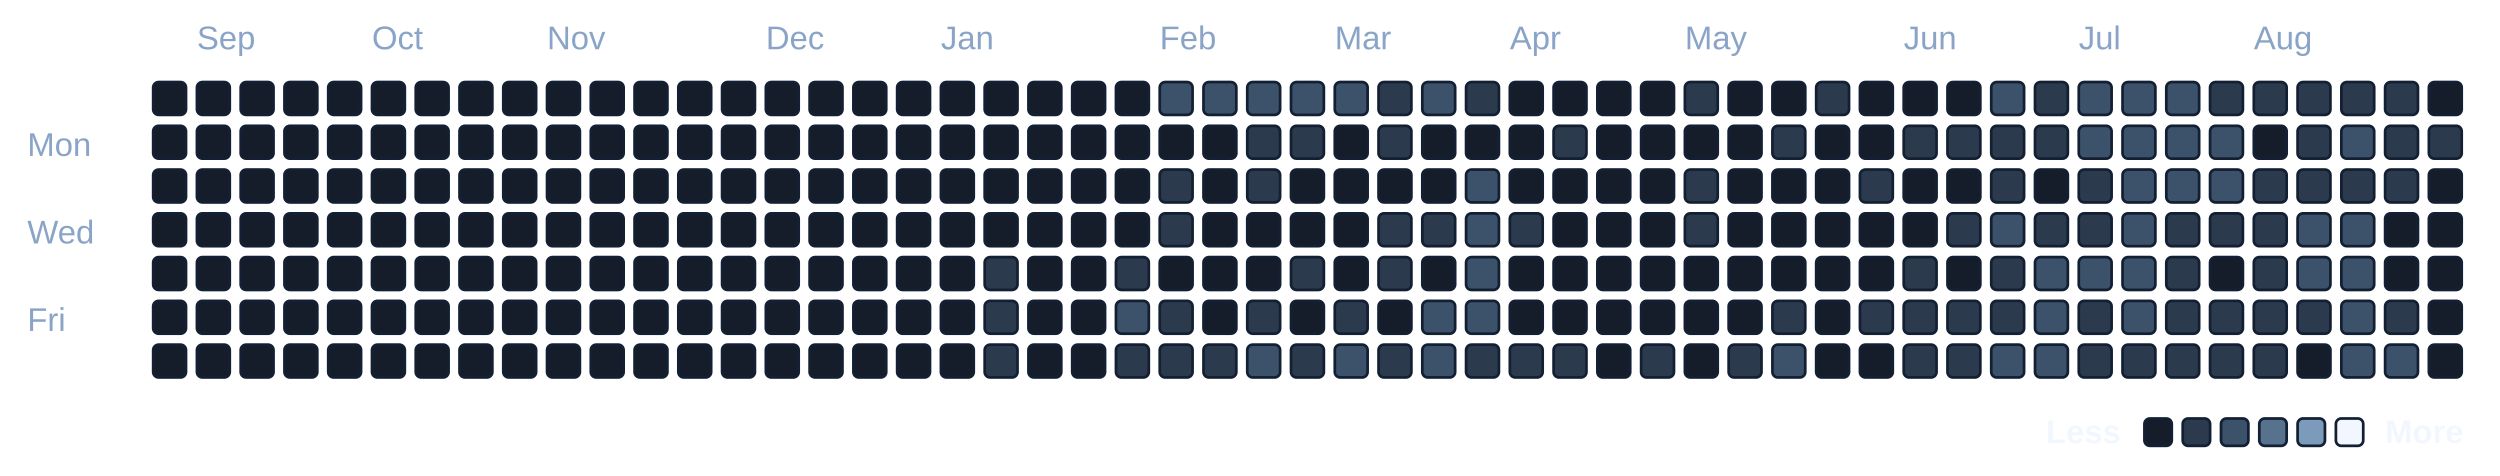
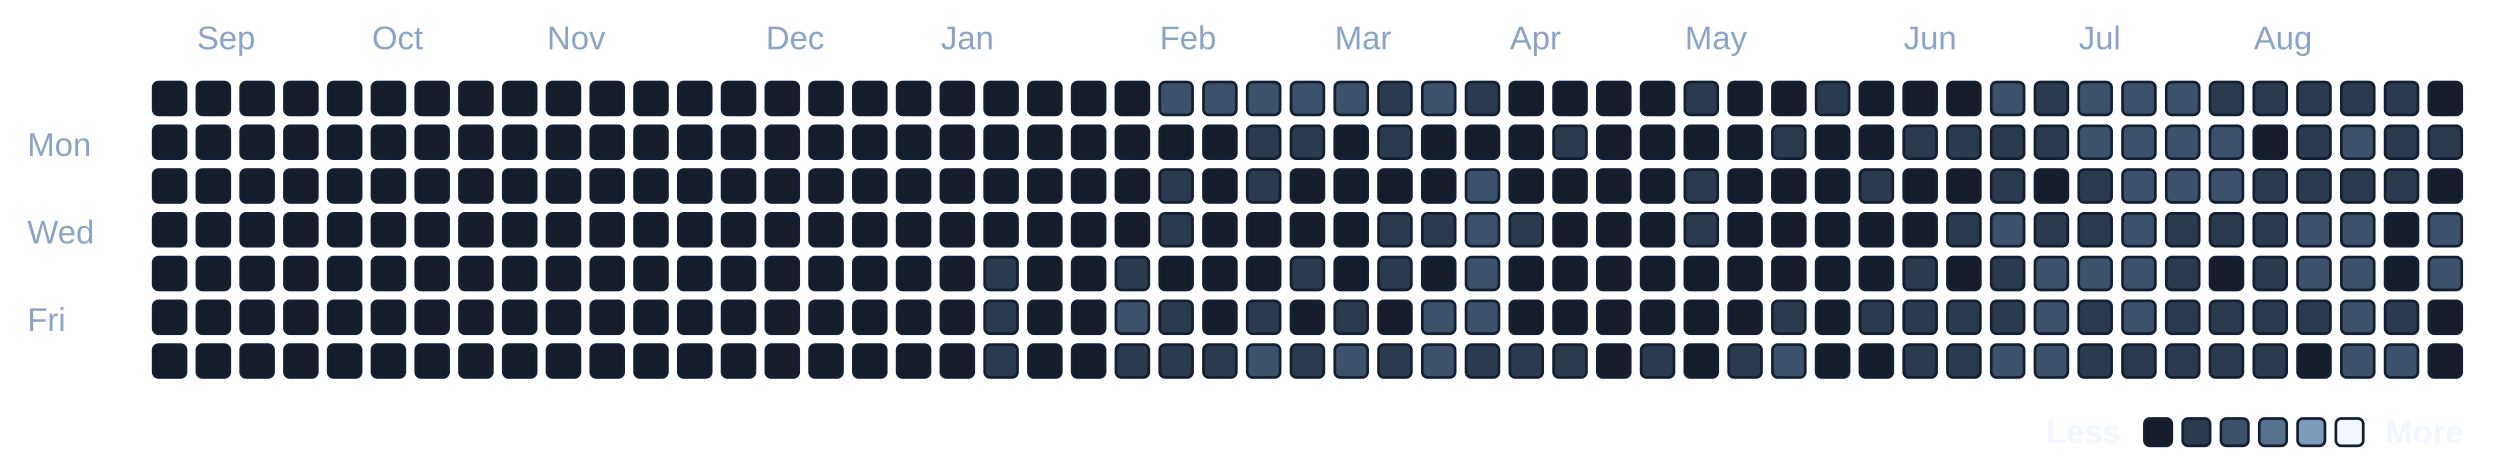
<svg xmlns="http://www.w3.org/2000/svg" baseProfile="tiny" height="174" version="1.2" width="914">
  <defs />
  <text fill="#8AA4C8" font-family="Segoe UI, Arial, sans-serif" font-size="12px" x="72" y="18">Sep</text>
  <text fill="#8AA4C8" font-family="Segoe UI, Arial, sans-serif" font-size="12px" x="136" y="18">Oct</text>
  <text fill="#8AA4C8" font-family="Segoe UI, Arial, sans-serif" font-size="12px" x="200" y="18">Nov</text>
  <text fill="#8AA4C8" font-family="Segoe UI, Arial, sans-serif" font-size="12px" x="280" y="18">Dec</text>
  <text fill="#8AA4C8" font-family="Segoe UI, Arial, sans-serif" font-size="12px" x="344" y="18">Jan</text>
  <text fill="#8AA4C8" font-family="Segoe UI, Arial, sans-serif" font-size="12px" x="424" y="18">Feb</text>
  <text fill="#8AA4C8" font-family="Segoe UI, Arial, sans-serif" font-size="12px" x="488" y="18">Mar</text>
  <text fill="#8AA4C8" font-family="Segoe UI, Arial, sans-serif" font-size="12px" x="552" y="18">Apr</text>
  <text fill="#8AA4C8" font-family="Segoe UI, Arial, sans-serif" font-size="12px" x="616" y="18">May</text>
  <text fill="#8AA4C8" font-family="Segoe UI, Arial, sans-serif" font-size="12px" x="696" y="18">Jun</text>
  <text fill="#8AA4C8" font-family="Segoe UI, Arial, sans-serif" font-size="12px" x="760" y="18">Jul</text>
  <text fill="#8AA4C8" font-family="Segoe UI, Arial, sans-serif" font-size="12px" x="824" y="18">Aug</text>
  <text fill="#8AA4C8" font-family="Segoe UI, Arial, sans-serif" font-size="12px" x="10" y="57">Mon</text>
  <text fill="#8AA4C8" font-family="Segoe UI, Arial, sans-serif" font-size="12px" x="10" y="89">Wed</text>
  <text fill="#8AA4C8" font-family="Segoe UI, Arial, sans-serif" font-size="12px" x="10" y="121">Fri</text>
  <rect fill="#151D2B" height="12" rx="2" ry="2" stroke="#132033" stroke-width="1" width="12" x="56" y="30" />
  <rect fill="#151D2B" height="12" rx="2" ry="2" stroke="#132033" stroke-width="1" width="12" x="56" y="46" />
  <rect fill="#151D2B" height="12" rx="2" ry="2" stroke="#132033" stroke-width="1" width="12" x="56" y="62" />
  <rect fill="#151D2B" height="12" rx="2" ry="2" stroke="#132033" stroke-width="1" width="12" x="56" y="78" />
  <rect fill="#151D2B" height="12" rx="2" ry="2" stroke="#132033" stroke-width="1" width="12" x="56" y="94" />
  <rect fill="#151D2B" height="12" rx="2" ry="2" stroke="#132033" stroke-width="1" width="12" x="56" y="110" />
  <rect fill="#151D2B" height="12" rx="2" ry="2" stroke="#132033" stroke-width="1" width="12" x="56" y="126" />
  <rect fill="#151D2B" height="12" rx="2" ry="2" stroke="#132033" stroke-width="1" width="12" x="72" y="30" />
  <rect fill="#151D2B" height="12" rx="2" ry="2" stroke="#132033" stroke-width="1" width="12" x="72" y="46" />
  <rect fill="#151D2B" height="12" rx="2" ry="2" stroke="#132033" stroke-width="1" width="12" x="72" y="62" />
  <rect fill="#151D2B" height="12" rx="2" ry="2" stroke="#132033" stroke-width="1" width="12" x="72" y="78" />
  <rect fill="#151D2B" height="12" rx="2" ry="2" stroke="#132033" stroke-width="1" width="12" x="72" y="94" />
  <rect fill="#151D2B" height="12" rx="2" ry="2" stroke="#132033" stroke-width="1" width="12" x="72" y="110" />
  <rect fill="#151D2B" height="12" rx="2" ry="2" stroke="#132033" stroke-width="1" width="12" x="72" y="126" />
  <rect fill="#151D2B" height="12" rx="2" ry="2" stroke="#132033" stroke-width="1" width="12" x="88" y="30" />
  <rect fill="#151D2B" height="12" rx="2" ry="2" stroke="#132033" stroke-width="1" width="12" x="88" y="46" />
  <rect fill="#151D2B" height="12" rx="2" ry="2" stroke="#132033" stroke-width="1" width="12" x="88" y="62" />
  <rect fill="#151D2B" height="12" rx="2" ry="2" stroke="#132033" stroke-width="1" width="12" x="88" y="78" />
  <rect fill="#151D2B" height="12" rx="2" ry="2" stroke="#132033" stroke-width="1" width="12" x="88" y="94" />
  <rect fill="#151D2B" height="12" rx="2" ry="2" stroke="#132033" stroke-width="1" width="12" x="88" y="110" />
  <rect fill="#151D2B" height="12" rx="2" ry="2" stroke="#132033" stroke-width="1" width="12" x="88" y="126" />
  <rect fill="#151D2B" height="12" rx="2" ry="2" stroke="#132033" stroke-width="1" width="12" x="104" y="30" />
  <rect fill="#151D2B" height="12" rx="2" ry="2" stroke="#132033" stroke-width="1" width="12" x="104" y="46" />
  <rect fill="#151D2B" height="12" rx="2" ry="2" stroke="#132033" stroke-width="1" width="12" x="104" y="62" />
  <rect fill="#151D2B" height="12" rx="2" ry="2" stroke="#132033" stroke-width="1" width="12" x="104" y="78" />
  <rect fill="#151D2B" height="12" rx="2" ry="2" stroke="#132033" stroke-width="1" width="12" x="104" y="94" />
  <rect fill="#151D2B" height="12" rx="2" ry="2" stroke="#132033" stroke-width="1" width="12" x="104" y="110" />
  <rect fill="#151D2B" height="12" rx="2" ry="2" stroke="#132033" stroke-width="1" width="12" x="104" y="126" />
  <rect fill="#151D2B" height="12" rx="2" ry="2" stroke="#132033" stroke-width="1" width="12" x="120" y="30" />
  <rect fill="#151D2B" height="12" rx="2" ry="2" stroke="#132033" stroke-width="1" width="12" x="120" y="46" />
  <rect fill="#151D2B" height="12" rx="2" ry="2" stroke="#132033" stroke-width="1" width="12" x="120" y="62" />
  <rect fill="#151D2B" height="12" rx="2" ry="2" stroke="#132033" stroke-width="1" width="12" x="120" y="78" />
  <rect fill="#151D2B" height="12" rx="2" ry="2" stroke="#132033" stroke-width="1" width="12" x="120" y="94" />
  <rect fill="#151D2B" height="12" rx="2" ry="2" stroke="#132033" stroke-width="1" width="12" x="120" y="110" />
  <rect fill="#151D2B" height="12" rx="2" ry="2" stroke="#132033" stroke-width="1" width="12" x="120" y="126" />
  <rect fill="#151D2B" height="12" rx="2" ry="2" stroke="#132033" stroke-width="1" width="12" x="136" y="30" />
  <rect fill="#151D2B" height="12" rx="2" ry="2" stroke="#132033" stroke-width="1" width="12" x="136" y="46" />
  <rect fill="#151D2B" height="12" rx="2" ry="2" stroke="#132033" stroke-width="1" width="12" x="136" y="62" />
  <rect fill="#151D2B" height="12" rx="2" ry="2" stroke="#132033" stroke-width="1" width="12" x="136" y="78" />
  <rect fill="#151D2B" height="12" rx="2" ry="2" stroke="#132033" stroke-width="1" width="12" x="136" y="94" />
  <rect fill="#151D2B" height="12" rx="2" ry="2" stroke="#132033" stroke-width="1" width="12" x="136" y="110" />
  <rect fill="#151D2B" height="12" rx="2" ry="2" stroke="#132033" stroke-width="1" width="12" x="136" y="126" />
  <rect fill="#151D2B" height="12" rx="2" ry="2" stroke="#132033" stroke-width="1" width="12" x="152" y="30" />
  <rect fill="#151D2B" height="12" rx="2" ry="2" stroke="#132033" stroke-width="1" width="12" x="152" y="46" />
  <rect fill="#151D2B" height="12" rx="2" ry="2" stroke="#132033" stroke-width="1" width="12" x="152" y="62" />
  <rect fill="#151D2B" height="12" rx="2" ry="2" stroke="#132033" stroke-width="1" width="12" x="152" y="78" />
  <rect fill="#151D2B" height="12" rx="2" ry="2" stroke="#132033" stroke-width="1" width="12" x="152" y="94" />
  <rect fill="#151D2B" height="12" rx="2" ry="2" stroke="#132033" stroke-width="1" width="12" x="152" y="110" />
  <rect fill="#151D2B" height="12" rx="2" ry="2" stroke="#132033" stroke-width="1" width="12" x="152" y="126" />
  <rect fill="#151D2B" height="12" rx="2" ry="2" stroke="#132033" stroke-width="1" width="12" x="168" y="30" />
  <rect fill="#151D2B" height="12" rx="2" ry="2" stroke="#132033" stroke-width="1" width="12" x="168" y="46" />
  <rect fill="#151D2B" height="12" rx="2" ry="2" stroke="#132033" stroke-width="1" width="12" x="168" y="62" />
  <rect fill="#151D2B" height="12" rx="2" ry="2" stroke="#132033" stroke-width="1" width="12" x="168" y="78" />
  <rect fill="#151D2B" height="12" rx="2" ry="2" stroke="#132033" stroke-width="1" width="12" x="168" y="94" />
  <rect fill="#151D2B" height="12" rx="2" ry="2" stroke="#132033" stroke-width="1" width="12" x="168" y="110" />
  <rect fill="#151D2B" height="12" rx="2" ry="2" stroke="#132033" stroke-width="1" width="12" x="168" y="126" />
  <rect fill="#151D2B" height="12" rx="2" ry="2" stroke="#132033" stroke-width="1" width="12" x="184" y="30" />
  <rect fill="#151D2B" height="12" rx="2" ry="2" stroke="#132033" stroke-width="1" width="12" x="184" y="46" />
  <rect fill="#151D2B" height="12" rx="2" ry="2" stroke="#132033" stroke-width="1" width="12" x="184" y="62" />
  <rect fill="#151D2B" height="12" rx="2" ry="2" stroke="#132033" stroke-width="1" width="12" x="184" y="78" />
  <rect fill="#151D2B" height="12" rx="2" ry="2" stroke="#132033" stroke-width="1" width="12" x="184" y="94" />
  <rect fill="#151D2B" height="12" rx="2" ry="2" stroke="#132033" stroke-width="1" width="12" x="184" y="110" />
  <rect fill="#151D2B" height="12" rx="2" ry="2" stroke="#132033" stroke-width="1" width="12" x="184" y="126" />
  <rect fill="#151D2B" height="12" rx="2" ry="2" stroke="#132033" stroke-width="1" width="12" x="200" y="30" />
  <rect fill="#151D2B" height="12" rx="2" ry="2" stroke="#132033" stroke-width="1" width="12" x="200" y="46" />
  <rect fill="#151D2B" height="12" rx="2" ry="2" stroke="#132033" stroke-width="1" width="12" x="200" y="62" />
  <rect fill="#151D2B" height="12" rx="2" ry="2" stroke="#132033" stroke-width="1" width="12" x="200" y="78" />
  <rect fill="#151D2B" height="12" rx="2" ry="2" stroke="#132033" stroke-width="1" width="12" x="200" y="94" />
  <rect fill="#151D2B" height="12" rx="2" ry="2" stroke="#132033" stroke-width="1" width="12" x="200" y="110" />
  <rect fill="#151D2B" height="12" rx="2" ry="2" stroke="#132033" stroke-width="1" width="12" x="200" y="126" />
  <rect fill="#151D2B" height="12" rx="2" ry="2" stroke="#132033" stroke-width="1" width="12" x="216" y="30" />
  <rect fill="#151D2B" height="12" rx="2" ry="2" stroke="#132033" stroke-width="1" width="12" x="216" y="46" />
  <rect fill="#151D2B" height="12" rx="2" ry="2" stroke="#132033" stroke-width="1" width="12" x="216" y="62" />
  <rect fill="#151D2B" height="12" rx="2" ry="2" stroke="#132033" stroke-width="1" width="12" x="216" y="78" />
  <rect fill="#151D2B" height="12" rx="2" ry="2" stroke="#132033" stroke-width="1" width="12" x="216" y="94" />
  <rect fill="#151D2B" height="12" rx="2" ry="2" stroke="#132033" stroke-width="1" width="12" x="216" y="110" />
  <rect fill="#151D2B" height="12" rx="2" ry="2" stroke="#132033" stroke-width="1" width="12" x="216" y="126" />
  <rect fill="#151D2B" height="12" rx="2" ry="2" stroke="#132033" stroke-width="1" width="12" x="232" y="30" />
  <rect fill="#151D2B" height="12" rx="2" ry="2" stroke="#132033" stroke-width="1" width="12" x="232" y="46" />
  <rect fill="#151D2B" height="12" rx="2" ry="2" stroke="#132033" stroke-width="1" width="12" x="232" y="62" />
  <rect fill="#151D2B" height="12" rx="2" ry="2" stroke="#132033" stroke-width="1" width="12" x="232" y="78" />
  <rect fill="#151D2B" height="12" rx="2" ry="2" stroke="#132033" stroke-width="1" width="12" x="232" y="94" />
  <rect fill="#151D2B" height="12" rx="2" ry="2" stroke="#132033" stroke-width="1" width="12" x="232" y="110" />
  <rect fill="#151D2B" height="12" rx="2" ry="2" stroke="#132033" stroke-width="1" width="12" x="232" y="126" />
  <rect fill="#151D2B" height="12" rx="2" ry="2" stroke="#132033" stroke-width="1" width="12" x="248" y="30" />
  <rect fill="#151D2B" height="12" rx="2" ry="2" stroke="#132033" stroke-width="1" width="12" x="248" y="46" />
  <rect fill="#151D2B" height="12" rx="2" ry="2" stroke="#132033" stroke-width="1" width="12" x="248" y="62" />
  <rect fill="#151D2B" height="12" rx="2" ry="2" stroke="#132033" stroke-width="1" width="12" x="248" y="78" />
  <rect fill="#151D2B" height="12" rx="2" ry="2" stroke="#132033" stroke-width="1" width="12" x="248" y="94" />
  <rect fill="#151D2B" height="12" rx="2" ry="2" stroke="#132033" stroke-width="1" width="12" x="248" y="110" />
  <rect fill="#151D2B" height="12" rx="2" ry="2" stroke="#132033" stroke-width="1" width="12" x="248" y="126" />
  <rect fill="#151D2B" height="12" rx="2" ry="2" stroke="#132033" stroke-width="1" width="12" x="264" y="30" />
  <rect fill="#151D2B" height="12" rx="2" ry="2" stroke="#132033" stroke-width="1" width="12" x="264" y="46" />
  <rect fill="#151D2B" height="12" rx="2" ry="2" stroke="#132033" stroke-width="1" width="12" x="264" y="62" />
  <rect fill="#151D2B" height="12" rx="2" ry="2" stroke="#132033" stroke-width="1" width="12" x="264" y="78" />
  <rect fill="#151D2B" height="12" rx="2" ry="2" stroke="#132033" stroke-width="1" width="12" x="264" y="94" />
  <rect fill="#151D2B" height="12" rx="2" ry="2" stroke="#132033" stroke-width="1" width="12" x="264" y="110" />
  <rect fill="#151D2B" height="12" rx="2" ry="2" stroke="#132033" stroke-width="1" width="12" x="264" y="126" />
  <rect fill="#151D2B" height="12" rx="2" ry="2" stroke="#132033" stroke-width="1" width="12" x="280" y="30" />
  <rect fill="#151D2B" height="12" rx="2" ry="2" stroke="#132033" stroke-width="1" width="12" x="280" y="46" />
  <rect fill="#151D2B" height="12" rx="2" ry="2" stroke="#132033" stroke-width="1" width="12" x="280" y="62" />
  <rect fill="#151D2B" height="12" rx="2" ry="2" stroke="#132033" stroke-width="1" width="12" x="280" y="78" />
  <rect fill="#151D2B" height="12" rx="2" ry="2" stroke="#132033" stroke-width="1" width="12" x="280" y="94" />
  <rect fill="#151D2B" height="12" rx="2" ry="2" stroke="#132033" stroke-width="1" width="12" x="280" y="110" />
  <rect fill="#151D2B" height="12" rx="2" ry="2" stroke="#132033" stroke-width="1" width="12" x="280" y="126" />
  <rect fill="#151D2B" height="12" rx="2" ry="2" stroke="#132033" stroke-width="1" width="12" x="296" y="30" />
  <rect fill="#151D2B" height="12" rx="2" ry="2" stroke="#132033" stroke-width="1" width="12" x="296" y="46" />
  <rect fill="#151D2B" height="12" rx="2" ry="2" stroke="#132033" stroke-width="1" width="12" x="296" y="62" />
  <rect fill="#151D2B" height="12" rx="2" ry="2" stroke="#132033" stroke-width="1" width="12" x="296" y="78" />
  <rect fill="#151D2B" height="12" rx="2" ry="2" stroke="#132033" stroke-width="1" width="12" x="296" y="94" />
  <rect fill="#151D2B" height="12" rx="2" ry="2" stroke="#132033" stroke-width="1" width="12" x="296" y="110" />
  <rect fill="#151D2B" height="12" rx="2" ry="2" stroke="#132033" stroke-width="1" width="12" x="296" y="126" />
  <rect fill="#151D2B" height="12" rx="2" ry="2" stroke="#132033" stroke-width="1" width="12" x="312" y="30" />
  <rect fill="#151D2B" height="12" rx="2" ry="2" stroke="#132033" stroke-width="1" width="12" x="312" y="46" />
  <rect fill="#151D2B" height="12" rx="2" ry="2" stroke="#132033" stroke-width="1" width="12" x="312" y="62" />
  <rect fill="#151D2B" height="12" rx="2" ry="2" stroke="#132033" stroke-width="1" width="12" x="312" y="78" />
  <rect fill="#151D2B" height="12" rx="2" ry="2" stroke="#132033" stroke-width="1" width="12" x="312" y="94" />
  <rect fill="#151D2B" height="12" rx="2" ry="2" stroke="#132033" stroke-width="1" width="12" x="312" y="110" />
  <rect fill="#151D2B" height="12" rx="2" ry="2" stroke="#132033" stroke-width="1" width="12" x="312" y="126" />
  <rect fill="#151D2B" height="12" rx="2" ry="2" stroke="#132033" stroke-width="1" width="12" x="328" y="30" />
  <rect fill="#151D2B" height="12" rx="2" ry="2" stroke="#132033" stroke-width="1" width="12" x="328" y="46" />
  <rect fill="#151D2B" height="12" rx="2" ry="2" stroke="#132033" stroke-width="1" width="12" x="328" y="62" />
  <rect fill="#151D2B" height="12" rx="2" ry="2" stroke="#132033" stroke-width="1" width="12" x="328" y="78" />
  <rect fill="#151D2B" height="12" rx="2" ry="2" stroke="#132033" stroke-width="1" width="12" x="328" y="94" />
  <rect fill="#151D2B" height="12" rx="2" ry="2" stroke="#132033" stroke-width="1" width="12" x="328" y="110" />
  <rect fill="#151D2B" height="12" rx="2" ry="2" stroke="#132033" stroke-width="1" width="12" x="328" y="126" />
  <rect fill="#151D2B" height="12" rx="2" ry="2" stroke="#132033" stroke-width="1" width="12" x="344" y="30" />
  <rect fill="#151D2B" height="12" rx="2" ry="2" stroke="#132033" stroke-width="1" width="12" x="344" y="46" />
  <rect fill="#151D2B" height="12" rx="2" ry="2" stroke="#132033" stroke-width="1" width="12" x="344" y="62" />
  <rect fill="#151D2B" height="12" rx="2" ry="2" stroke="#132033" stroke-width="1" width="12" x="344" y="78" />
  <rect fill="#151D2B" height="12" rx="2" ry="2" stroke="#132033" stroke-width="1" width="12" x="344" y="94" />
  <rect fill="#151D2B" height="12" rx="2" ry="2" stroke="#132033" stroke-width="1" width="12" x="344" y="110" />
  <rect fill="#151D2B" height="12" rx="2" ry="2" stroke="#132033" stroke-width="1" width="12" x="344" y="126" />
  <rect fill="#151D2B" height="12" rx="2" ry="2" stroke="#132033" stroke-width="1" width="12" x="360" y="30" />
  <rect fill="#151D2B" height="12" rx="2" ry="2" stroke="#132033" stroke-width="1" width="12" x="360" y="46" />
  <rect fill="#151D2B" height="12" rx="2" ry="2" stroke="#132033" stroke-width="1" width="12" x="360" y="62" />
  <rect fill="#151D2B" height="12" rx="2" ry="2" stroke="#132033" stroke-width="1" width="12" x="360" y="78" />
  <rect fill="#2B3A4C" height="12" rx="2" ry="2" stroke="#132033" stroke-width="1" width="12" x="360" y="94" />
  <rect fill="#2B3A4C" height="12" rx="2" ry="2" stroke="#132033" stroke-width="1" width="12" x="360" y="110" />
  <rect fill="#2B3A4C" height="12" rx="2" ry="2" stroke="#132033" stroke-width="1" width="12" x="360" y="126" />
  <rect fill="#151D2B" height="12" rx="2" ry="2" stroke="#132033" stroke-width="1" width="12" x="376" y="30" />
  <rect fill="#151D2B" height="12" rx="2" ry="2" stroke="#132033" stroke-width="1" width="12" x="376" y="46" />
  <rect fill="#151D2B" height="12" rx="2" ry="2" stroke="#132033" stroke-width="1" width="12" x="376" y="62" />
  <rect fill="#151D2B" height="12" rx="2" ry="2" stroke="#132033" stroke-width="1" width="12" x="376" y="78" />
  <rect fill="#151D2B" height="12" rx="2" ry="2" stroke="#132033" stroke-width="1" width="12" x="376" y="94" />
  <rect fill="#151D2B" height="12" rx="2" ry="2" stroke="#132033" stroke-width="1" width="12" x="376" y="110" />
  <rect fill="#151D2B" height="12" rx="2" ry="2" stroke="#132033" stroke-width="1" width="12" x="376" y="126" />
  <rect fill="#151D2B" height="12" rx="2" ry="2" stroke="#132033" stroke-width="1" width="12" x="392" y="30" />
  <rect fill="#151D2B" height="12" rx="2" ry="2" stroke="#132033" stroke-width="1" width="12" x="392" y="46" />
  <rect fill="#151D2B" height="12" rx="2" ry="2" stroke="#132033" stroke-width="1" width="12" x="392" y="62" />
  <rect fill="#151D2B" height="12" rx="2" ry="2" stroke="#132033" stroke-width="1" width="12" x="392" y="78" />
  <rect fill="#151D2B" height="12" rx="2" ry="2" stroke="#132033" stroke-width="1" width="12" x="392" y="94" />
  <rect fill="#151D2B" height="12" rx="2" ry="2" stroke="#132033" stroke-width="1" width="12" x="392" y="110" />
  <rect fill="#151D2B" height="12" rx="2" ry="2" stroke="#132033" stroke-width="1" width="12" x="392" y="126" />
  <rect fill="#151D2B" height="12" rx="2" ry="2" stroke="#132033" stroke-width="1" width="12" x="408" y="30" />
  <rect fill="#151D2B" height="12" rx="2" ry="2" stroke="#132033" stroke-width="1" width="12" x="408" y="46" />
  <rect fill="#151D2B" height="12" rx="2" ry="2" stroke="#132033" stroke-width="1" width="12" x="408" y="62" />
  <rect fill="#151D2B" height="12" rx="2" ry="2" stroke="#132033" stroke-width="1" width="12" x="408" y="78" />
  <rect fill="#2B3A4C" height="12" rx="2" ry="2" stroke="#132033" stroke-width="1" width="12" x="408" y="94" />
  <rect fill="#3C526A" height="12" rx="2" ry="2" stroke="#132033" stroke-width="1" width="12" x="408" y="110" />
  <rect fill="#2B3A4C" height="12" rx="2" ry="2" stroke="#132033" stroke-width="1" width="12" x="408" y="126" />
  <rect fill="#3C526A" height="12" rx="2" ry="2" stroke="#132033" stroke-width="1" width="12" x="424" y="30" />
  <rect fill="#151D2B" height="12" rx="2" ry="2" stroke="#132033" stroke-width="1" width="12" x="424" y="46" />
  <rect fill="#2B3A4C" height="12" rx="2" ry="2" stroke="#132033" stroke-width="1" width="12" x="424" y="62" />
  <rect fill="#2B3A4C" height="12" rx="2" ry="2" stroke="#132033" stroke-width="1" width="12" x="424" y="78" />
  <rect fill="#151D2B" height="12" rx="2" ry="2" stroke="#132033" stroke-width="1" width="12" x="424" y="94" />
  <rect fill="#2B3A4C" height="12" rx="2" ry="2" stroke="#132033" stroke-width="1" width="12" x="424" y="110" />
  <rect fill="#2B3A4C" height="12" rx="2" ry="2" stroke="#132033" stroke-width="1" width="12" x="424" y="126" />
  <rect fill="#3C526A" height="12" rx="2" ry="2" stroke="#132033" stroke-width="1" width="12" x="440" y="30" />
  <rect fill="#151D2B" height="12" rx="2" ry="2" stroke="#132033" stroke-width="1" width="12" x="440" y="46" />
  <rect fill="#151D2B" height="12" rx="2" ry="2" stroke="#132033" stroke-width="1" width="12" x="440" y="62" />
  <rect fill="#151D2B" height="12" rx="2" ry="2" stroke="#132033" stroke-width="1" width="12" x="440" y="78" />
  <rect fill="#151D2B" height="12" rx="2" ry="2" stroke="#132033" stroke-width="1" width="12" x="440" y="94" />
  <rect fill="#151D2B" height="12" rx="2" ry="2" stroke="#132033" stroke-width="1" width="12" x="440" y="110" />
  <rect fill="#2B3A4C" height="12" rx="2" ry="2" stroke="#132033" stroke-width="1" width="12" x="440" y="126" />
  <rect fill="#3C526A" height="12" rx="2" ry="2" stroke="#132033" stroke-width="1" width="12" x="456" y="30" />
  <rect fill="#2B3A4C" height="12" rx="2" ry="2" stroke="#132033" stroke-width="1" width="12" x="456" y="46" />
  <rect fill="#2B3A4C" height="12" rx="2" ry="2" stroke="#132033" stroke-width="1" width="12" x="456" y="62" />
  <rect fill="#151D2B" height="12" rx="2" ry="2" stroke="#132033" stroke-width="1" width="12" x="456" y="78" />
  <rect fill="#151D2B" height="12" rx="2" ry="2" stroke="#132033" stroke-width="1" width="12" x="456" y="94" />
  <rect fill="#2B3A4C" height="12" rx="2" ry="2" stroke="#132033" stroke-width="1" width="12" x="456" y="110" />
  <rect fill="#3C526A" height="12" rx="2" ry="2" stroke="#132033" stroke-width="1" width="12" x="456" y="126" />
  <rect fill="#3C526A" height="12" rx="2" ry="2" stroke="#132033" stroke-width="1" width="12" x="472" y="30" />
  <rect fill="#2B3A4C" height="12" rx="2" ry="2" stroke="#132033" stroke-width="1" width="12" x="472" y="46" />
  <rect fill="#151D2B" height="12" rx="2" ry="2" stroke="#132033" stroke-width="1" width="12" x="472" y="62" />
  <rect fill="#151D2B" height="12" rx="2" ry="2" stroke="#132033" stroke-width="1" width="12" x="472" y="78" />
  <rect fill="#2B3A4C" height="12" rx="2" ry="2" stroke="#132033" stroke-width="1" width="12" x="472" y="94" />
  <rect fill="#151D2B" height="12" rx="2" ry="2" stroke="#132033" stroke-width="1" width="12" x="472" y="110" />
  <rect fill="#2B3A4C" height="12" rx="2" ry="2" stroke="#132033" stroke-width="1" width="12" x="472" y="126" />
  <rect fill="#3C526A" height="12" rx="2" ry="2" stroke="#132033" stroke-width="1" width="12" x="488" y="30" />
  <rect fill="#151D2B" height="12" rx="2" ry="2" stroke="#132033" stroke-width="1" width="12" x="488" y="46" />
  <rect fill="#151D2B" height="12" rx="2" ry="2" stroke="#132033" stroke-width="1" width="12" x="488" y="62" />
  <rect fill="#151D2B" height="12" rx="2" ry="2" stroke="#132033" stroke-width="1" width="12" x="488" y="78" />
  <rect fill="#151D2B" height="12" rx="2" ry="2" stroke="#132033" stroke-width="1" width="12" x="488" y="94" />
  <rect fill="#2B3A4C" height="12" rx="2" ry="2" stroke="#132033" stroke-width="1" width="12" x="488" y="110" />
  <rect fill="#3C526A" height="12" rx="2" ry="2" stroke="#132033" stroke-width="1" width="12" x="488" y="126" />
  <rect fill="#2B3A4C" height="12" rx="2" ry="2" stroke="#132033" stroke-width="1" width="12" x="504" y="30" />
  <rect fill="#2B3A4C" height="12" rx="2" ry="2" stroke="#132033" stroke-width="1" width="12" x="504" y="46" />
  <rect fill="#151D2B" height="12" rx="2" ry="2" stroke="#132033" stroke-width="1" width="12" x="504" y="62" />
  <rect fill="#2B3A4C" height="12" rx="2" ry="2" stroke="#132033" stroke-width="1" width="12" x="504" y="78" />
  <rect fill="#2B3A4C" height="12" rx="2" ry="2" stroke="#132033" stroke-width="1" width="12" x="504" y="94" />
  <rect fill="#151D2B" height="12" rx="2" ry="2" stroke="#132033" stroke-width="1" width="12" x="504" y="110" />
  <rect fill="#2B3A4C" height="12" rx="2" ry="2" stroke="#132033" stroke-width="1" width="12" x="504" y="126" />
  <rect fill="#3C526A" height="12" rx="2" ry="2" stroke="#132033" stroke-width="1" width="12" x="520" y="30" />
  <rect fill="#151D2B" height="12" rx="2" ry="2" stroke="#132033" stroke-width="1" width="12" x="520" y="46" />
  <rect fill="#151D2B" height="12" rx="2" ry="2" stroke="#132033" stroke-width="1" width="12" x="520" y="62" />
  <rect fill="#2B3A4C" height="12" rx="2" ry="2" stroke="#132033" stroke-width="1" width="12" x="520" y="78" />
  <rect fill="#151D2B" height="12" rx="2" ry="2" stroke="#132033" stroke-width="1" width="12" x="520" y="94" />
  <rect fill="#3C526A" height="12" rx="2" ry="2" stroke="#132033" stroke-width="1" width="12" x="520" y="110" />
  <rect fill="#3C526A" height="12" rx="2" ry="2" stroke="#132033" stroke-width="1" width="12" x="520" y="126" />
  <rect fill="#2B3A4C" height="12" rx="2" ry="2" stroke="#132033" stroke-width="1" width="12" x="536" y="30" />
  <rect fill="#151D2B" height="12" rx="2" ry="2" stroke="#132033" stroke-width="1" width="12" x="536" y="46" />
  <rect fill="#3C526A" height="12" rx="2" ry="2" stroke="#132033" stroke-width="1" width="12" x="536" y="62" />
  <rect fill="#3C526A" height="12" rx="2" ry="2" stroke="#132033" stroke-width="1" width="12" x="536" y="78" />
  <rect fill="#3C526A" height="12" rx="2" ry="2" stroke="#132033" stroke-width="1" width="12" x="536" y="94" />
  <rect fill="#3C526A" height="12" rx="2" ry="2" stroke="#132033" stroke-width="1" width="12" x="536" y="110" />
  <rect fill="#2B3A4C" height="12" rx="2" ry="2" stroke="#132033" stroke-width="1" width="12" x="536" y="126" />
  <rect fill="#151D2B" height="12" rx="2" ry="2" stroke="#132033" stroke-width="1" width="12" x="552" y="30" />
  <rect fill="#151D2B" height="12" rx="2" ry="2" stroke="#132033" stroke-width="1" width="12" x="552" y="46" />
  <rect fill="#151D2B" height="12" rx="2" ry="2" stroke="#132033" stroke-width="1" width="12" x="552" y="62" />
  <rect fill="#2B3A4C" height="12" rx="2" ry="2" stroke="#132033" stroke-width="1" width="12" x="552" y="78" />
  <rect fill="#151D2B" height="12" rx="2" ry="2" stroke="#132033" stroke-width="1" width="12" x="552" y="94" />
  <rect fill="#151D2B" height="12" rx="2" ry="2" stroke="#132033" stroke-width="1" width="12" x="552" y="110" />
  <rect fill="#2B3A4C" height="12" rx="2" ry="2" stroke="#132033" stroke-width="1" width="12" x="552" y="126" />
  <rect fill="#151D2B" height="12" rx="2" ry="2" stroke="#132033" stroke-width="1" width="12" x="568" y="30" />
  <rect fill="#2B3A4C" height="12" rx="2" ry="2" stroke="#132033" stroke-width="1" width="12" x="568" y="46" />
  <rect fill="#151D2B" height="12" rx="2" ry="2" stroke="#132033" stroke-width="1" width="12" x="568" y="62" />
  <rect fill="#151D2B" height="12" rx="2" ry="2" stroke="#132033" stroke-width="1" width="12" x="568" y="78" />
  <rect fill="#151D2B" height="12" rx="2" ry="2" stroke="#132033" stroke-width="1" width="12" x="568" y="94" />
  <rect fill="#151D2B" height="12" rx="2" ry="2" stroke="#132033" stroke-width="1" width="12" x="568" y="110" />
  <rect fill="#2B3A4C" height="12" rx="2" ry="2" stroke="#132033" stroke-width="1" width="12" x="568" y="126" />
  <rect fill="#151D2B" height="12" rx="2" ry="2" stroke="#132033" stroke-width="1" width="12" x="584" y="30" />
  <rect fill="#151D2B" height="12" rx="2" ry="2" stroke="#132033" stroke-width="1" width="12" x="584" y="46" />
  <rect fill="#151D2B" height="12" rx="2" ry="2" stroke="#132033" stroke-width="1" width="12" x="584" y="62" />
  <rect fill="#151D2B" height="12" rx="2" ry="2" stroke="#132033" stroke-width="1" width="12" x="584" y="78" />
  <rect fill="#151D2B" height="12" rx="2" ry="2" stroke="#132033" stroke-width="1" width="12" x="584" y="94" />
  <rect fill="#151D2B" height="12" rx="2" ry="2" stroke="#132033" stroke-width="1" width="12" x="584" y="110" />
  <rect fill="#151D2B" height="12" rx="2" ry="2" stroke="#132033" stroke-width="1" width="12" x="584" y="126" />
  <rect fill="#151D2B" height="12" rx="2" ry="2" stroke="#132033" stroke-width="1" width="12" x="600" y="30" />
  <rect fill="#151D2B" height="12" rx="2" ry="2" stroke="#132033" stroke-width="1" width="12" x="600" y="46" />
  <rect fill="#151D2B" height="12" rx="2" ry="2" stroke="#132033" stroke-width="1" width="12" x="600" y="62" />
  <rect fill="#151D2B" height="12" rx="2" ry="2" stroke="#132033" stroke-width="1" width="12" x="600" y="78" />
  <rect fill="#151D2B" height="12" rx="2" ry="2" stroke="#132033" stroke-width="1" width="12" x="600" y="94" />
  <rect fill="#151D2B" height="12" rx="2" ry="2" stroke="#132033" stroke-width="1" width="12" x="600" y="110" />
  <rect fill="#2B3A4C" height="12" rx="2" ry="2" stroke="#132033" stroke-width="1" width="12" x="600" y="126" />
  <rect fill="#2B3A4C" height="12" rx="2" ry="2" stroke="#132033" stroke-width="1" width="12" x="616" y="30" />
  <rect fill="#151D2B" height="12" rx="2" ry="2" stroke="#132033" stroke-width="1" width="12" x="616" y="46" />
  <rect fill="#2B3A4C" height="12" rx="2" ry="2" stroke="#132033" stroke-width="1" width="12" x="616" y="62" />
  <rect fill="#2B3A4C" height="12" rx="2" ry="2" stroke="#132033" stroke-width="1" width="12" x="616" y="78" />
  <rect fill="#151D2B" height="12" rx="2" ry="2" stroke="#132033" stroke-width="1" width="12" x="616" y="94" />
  <rect fill="#151D2B" height="12" rx="2" ry="2" stroke="#132033" stroke-width="1" width="12" x="616" y="110" />
  <rect fill="#151D2B" height="12" rx="2" ry="2" stroke="#132033" stroke-width="1" width="12" x="616" y="126" />
  <rect fill="#151D2B" height="12" rx="2" ry="2" stroke="#132033" stroke-width="1" width="12" x="632" y="30" />
  <rect fill="#151D2B" height="12" rx="2" ry="2" stroke="#132033" stroke-width="1" width="12" x="632" y="46" />
  <rect fill="#151D2B" height="12" rx="2" ry="2" stroke="#132033" stroke-width="1" width="12" x="632" y="62" />
  <rect fill="#151D2B" height="12" rx="2" ry="2" stroke="#132033" stroke-width="1" width="12" x="632" y="78" />
  <rect fill="#151D2B" height="12" rx="2" ry="2" stroke="#132033" stroke-width="1" width="12" x="632" y="94" />
  <rect fill="#151D2B" height="12" rx="2" ry="2" stroke="#132033" stroke-width="1" width="12" x="632" y="110" />
  <rect fill="#2B3A4C" height="12" rx="2" ry="2" stroke="#132033" stroke-width="1" width="12" x="632" y="126" />
  <rect fill="#151D2B" height="12" rx="2" ry="2" stroke="#132033" stroke-width="1" width="12" x="648" y="30" />
  <rect fill="#2B3A4C" height="12" rx="2" ry="2" stroke="#132033" stroke-width="1" width="12" x="648" y="46" />
  <rect fill="#151D2B" height="12" rx="2" ry="2" stroke="#132033" stroke-width="1" width="12" x="648" y="62" />
  <rect fill="#151D2B" height="12" rx="2" ry="2" stroke="#132033" stroke-width="1" width="12" x="648" y="78" />
  <rect fill="#151D2B" height="12" rx="2" ry="2" stroke="#132033" stroke-width="1" width="12" x="648" y="94" />
  <rect fill="#2B3A4C" height="12" rx="2" ry="2" stroke="#132033" stroke-width="1" width="12" x="648" y="110" />
  <rect fill="#3C526A" height="12" rx="2" ry="2" stroke="#132033" stroke-width="1" width="12" x="648" y="126" />
  <rect fill="#2B3A4C" height="12" rx="2" ry="2" stroke="#132033" stroke-width="1" width="12" x="664" y="30" />
  <rect fill="#151D2B" height="12" rx="2" ry="2" stroke="#132033" stroke-width="1" width="12" x="664" y="46" />
  <rect fill="#151D2B" height="12" rx="2" ry="2" stroke="#132033" stroke-width="1" width="12" x="664" y="62" />
  <rect fill="#151D2B" height="12" rx="2" ry="2" stroke="#132033" stroke-width="1" width="12" x="664" y="78" />
  <rect fill="#151D2B" height="12" rx="2" ry="2" stroke="#132033" stroke-width="1" width="12" x="664" y="94" />
  <rect fill="#151D2B" height="12" rx="2" ry="2" stroke="#132033" stroke-width="1" width="12" x="664" y="110" />
  <rect fill="#151D2B" height="12" rx="2" ry="2" stroke="#132033" stroke-width="1" width="12" x="664" y="126" />
  <rect fill="#151D2B" height="12" rx="2" ry="2" stroke="#132033" stroke-width="1" width="12" x="680" y="30" />
  <rect fill="#151D2B" height="12" rx="2" ry="2" stroke="#132033" stroke-width="1" width="12" x="680" y="46" />
  <rect fill="#2B3A4C" height="12" rx="2" ry="2" stroke="#132033" stroke-width="1" width="12" x="680" y="62" />
  <rect fill="#151D2B" height="12" rx="2" ry="2" stroke="#132033" stroke-width="1" width="12" x="680" y="78" />
  <rect fill="#151D2B" height="12" rx="2" ry="2" stroke="#132033" stroke-width="1" width="12" x="680" y="94" />
  <rect fill="#2B3A4C" height="12" rx="2" ry="2" stroke="#132033" stroke-width="1" width="12" x="680" y="110" />
  <rect fill="#151D2B" height="12" rx="2" ry="2" stroke="#132033" stroke-width="1" width="12" x="680" y="126" />
  <rect fill="#151D2B" height="12" rx="2" ry="2" stroke="#132033" stroke-width="1" width="12" x="696" y="30" />
  <rect fill="#2B3A4C" height="12" rx="2" ry="2" stroke="#132033" stroke-width="1" width="12" x="696" y="46" />
  <rect fill="#151D2B" height="12" rx="2" ry="2" stroke="#132033" stroke-width="1" width="12" x="696" y="62" />
  <rect fill="#151D2B" height="12" rx="2" ry="2" stroke="#132033" stroke-width="1" width="12" x="696" y="78" />
  <rect fill="#2B3A4C" height="12" rx="2" ry="2" stroke="#132033" stroke-width="1" width="12" x="696" y="94" />
  <rect fill="#2B3A4C" height="12" rx="2" ry="2" stroke="#132033" stroke-width="1" width="12" x="696" y="110" />
  <rect fill="#2B3A4C" height="12" rx="2" ry="2" stroke="#132033" stroke-width="1" width="12" x="696" y="126" />
  <rect fill="#151D2B" height="12" rx="2" ry="2" stroke="#132033" stroke-width="1" width="12" x="712" y="30" />
  <rect fill="#2B3A4C" height="12" rx="2" ry="2" stroke="#132033" stroke-width="1" width="12" x="712" y="46" />
  <rect fill="#151D2B" height="12" rx="2" ry="2" stroke="#132033" stroke-width="1" width="12" x="712" y="62" />
  <rect fill="#2B3A4C" height="12" rx="2" ry="2" stroke="#132033" stroke-width="1" width="12" x="712" y="78" />
  <rect fill="#151D2B" height="12" rx="2" ry="2" stroke="#132033" stroke-width="1" width="12" x="712" y="94" />
  <rect fill="#2B3A4C" height="12" rx="2" ry="2" stroke="#132033" stroke-width="1" width="12" x="712" y="110" />
  <rect fill="#2B3A4C" height="12" rx="2" ry="2" stroke="#132033" stroke-width="1" width="12" x="712" y="126" />
  <rect fill="#3C526A" height="12" rx="2" ry="2" stroke="#132033" stroke-width="1" width="12" x="728" y="30" />
  <rect fill="#2B3A4C" height="12" rx="2" ry="2" stroke="#132033" stroke-width="1" width="12" x="728" y="46" />
  <rect fill="#2B3A4C" height="12" rx="2" ry="2" stroke="#132033" stroke-width="1" width="12" x="728" y="62" />
  <rect fill="#3C526A" height="12" rx="2" ry="2" stroke="#132033" stroke-width="1" width="12" x="728" y="78" />
  <rect fill="#2B3A4C" height="12" rx="2" ry="2" stroke="#132033" stroke-width="1" width="12" x="728" y="94" />
  <rect fill="#2B3A4C" height="12" rx="2" ry="2" stroke="#132033" stroke-width="1" width="12" x="728" y="110" />
  <rect fill="#3C526A" height="12" rx="2" ry="2" stroke="#132033" stroke-width="1" width="12" x="728" y="126" />
  <rect fill="#2B3A4C" height="12" rx="2" ry="2" stroke="#132033" stroke-width="1" width="12" x="744" y="30" />
  <rect fill="#2B3A4C" height="12" rx="2" ry="2" stroke="#132033" stroke-width="1" width="12" x="744" y="46" />
  <rect fill="#151D2B" height="12" rx="2" ry="2" stroke="#132033" stroke-width="1" width="12" x="744" y="62" />
  <rect fill="#2B3A4C" height="12" rx="2" ry="2" stroke="#132033" stroke-width="1" width="12" x="744" y="78" />
  <rect fill="#3C526A" height="12" rx="2" ry="2" stroke="#132033" stroke-width="1" width="12" x="744" y="94" />
  <rect fill="#3C526A" height="12" rx="2" ry="2" stroke="#132033" stroke-width="1" width="12" x="744" y="110" />
  <rect fill="#3C526A" height="12" rx="2" ry="2" stroke="#132033" stroke-width="1" width="12" x="744" y="126" />
  <rect fill="#3C526A" height="12" rx="2" ry="2" stroke="#132033" stroke-width="1" width="12" x="760" y="30" />
  <rect fill="#3C526A" height="12" rx="2" ry="2" stroke="#132033" stroke-width="1" width="12" x="760" y="46" />
  <rect fill="#2B3A4C" height="12" rx="2" ry="2" stroke="#132033" stroke-width="1" width="12" x="760" y="62" />
  <rect fill="#2B3A4C" height="12" rx="2" ry="2" stroke="#132033" stroke-width="1" width="12" x="760" y="78" />
  <rect fill="#3C526A" height="12" rx="2" ry="2" stroke="#132033" stroke-width="1" width="12" x="760" y="94" />
  <rect fill="#2B3A4C" height="12" rx="2" ry="2" stroke="#132033" stroke-width="1" width="12" x="760" y="110" />
  <rect fill="#2B3A4C" height="12" rx="2" ry="2" stroke="#132033" stroke-width="1" width="12" x="760" y="126" />
  <rect fill="#3C526A" height="12" rx="2" ry="2" stroke="#132033" stroke-width="1" width="12" x="776" y="30" />
  <rect fill="#3C526A" height="12" rx="2" ry="2" stroke="#132033" stroke-width="1" width="12" x="776" y="46" />
  <rect fill="#3C526A" height="12" rx="2" ry="2" stroke="#132033" stroke-width="1" width="12" x="776" y="62" />
  <rect fill="#3C526A" height="12" rx="2" ry="2" stroke="#132033" stroke-width="1" width="12" x="776" y="78" />
  <rect fill="#3C526A" height="12" rx="2" ry="2" stroke="#132033" stroke-width="1" width="12" x="776" y="94" />
  <rect fill="#3C526A" height="12" rx="2" ry="2" stroke="#132033" stroke-width="1" width="12" x="776" y="110" />
  <rect fill="#2B3A4C" height="12" rx="2" ry="2" stroke="#132033" stroke-width="1" width="12" x="776" y="126" />
  <rect fill="#3C526A" height="12" rx="2" ry="2" stroke="#132033" stroke-width="1" width="12" x="792" y="30" />
  <rect fill="#3C526A" height="12" rx="2" ry="2" stroke="#132033" stroke-width="1" width="12" x="792" y="46" />
  <rect fill="#3C526A" height="12" rx="2" ry="2" stroke="#132033" stroke-width="1" width="12" x="792" y="62" />
  <rect fill="#2B3A4C" height="12" rx="2" ry="2" stroke="#132033" stroke-width="1" width="12" x="792" y="78" />
  <rect fill="#2B3A4C" height="12" rx="2" ry="2" stroke="#132033" stroke-width="1" width="12" x="792" y="94" />
  <rect fill="#2B3A4C" height="12" rx="2" ry="2" stroke="#132033" stroke-width="1" width="12" x="792" y="110" />
  <rect fill="#2B3A4C" height="12" rx="2" ry="2" stroke="#132033" stroke-width="1" width="12" x="792" y="126" />
  <rect fill="#2B3A4C" height="12" rx="2" ry="2" stroke="#132033" stroke-width="1" width="12" x="808" y="30" />
  <rect fill="#3C526A" height="12" rx="2" ry="2" stroke="#132033" stroke-width="1" width="12" x="808" y="46" />
  <rect fill="#3C526A" height="12" rx="2" ry="2" stroke="#132033" stroke-width="1" width="12" x="808" y="62" />
  <rect fill="#2B3A4C" height="12" rx="2" ry="2" stroke="#132033" stroke-width="1" width="12" x="808" y="78" />
  <rect fill="#151D2B" height="12" rx="2" ry="2" stroke="#132033" stroke-width="1" width="12" x="808" y="94" />
  <rect fill="#2B3A4C" height="12" rx="2" ry="2" stroke="#132033" stroke-width="1" width="12" x="808" y="110" />
  <rect fill="#2B3A4C" height="12" rx="2" ry="2" stroke="#132033" stroke-width="1" width="12" x="808" y="126" />
  <rect fill="#2B3A4C" height="12" rx="2" ry="2" stroke="#132033" stroke-width="1" width="12" x="824" y="30" />
  <rect fill="#151D2B" height="12" rx="2" ry="2" stroke="#132033" stroke-width="1" width="12" x="824" y="46" />
  <rect fill="#2B3A4C" height="12" rx="2" ry="2" stroke="#132033" stroke-width="1" width="12" x="824" y="62" />
  <rect fill="#2B3A4C" height="12" rx="2" ry="2" stroke="#132033" stroke-width="1" width="12" x="824" y="78" />
  <rect fill="#2B3A4C" height="12" rx="2" ry="2" stroke="#132033" stroke-width="1" width="12" x="824" y="94" />
  <rect fill="#2B3A4C" height="12" rx="2" ry="2" stroke="#132033" stroke-width="1" width="12" x="824" y="110" />
  <rect fill="#2B3A4C" height="12" rx="2" ry="2" stroke="#132033" stroke-width="1" width="12" x="824" y="126" />
  <rect fill="#2B3A4C" height="12" rx="2" ry="2" stroke="#132033" stroke-width="1" width="12" x="840" y="30" />
  <rect fill="#2B3A4C" height="12" rx="2" ry="2" stroke="#132033" stroke-width="1" width="12" x="840" y="46" />
  <rect fill="#2B3A4C" height="12" rx="2" ry="2" stroke="#132033" stroke-width="1" width="12" x="840" y="62" />
  <rect fill="#3C526A" height="12" rx="2" ry="2" stroke="#132033" stroke-width="1" width="12" x="840" y="78" />
  <rect fill="#3C526A" height="12" rx="2" ry="2" stroke="#132033" stroke-width="1" width="12" x="840" y="94" />
  <rect fill="#2B3A4C" height="12" rx="2" ry="2" stroke="#132033" stroke-width="1" width="12" x="840" y="110" />
  <rect fill="#151D2B" height="12" rx="2" ry="2" stroke="#132033" stroke-width="1" width="12" x="840" y="126" />
  <rect fill="#2B3A4C" height="12" rx="2" ry="2" stroke="#132033" stroke-width="1" width="12" x="856" y="30" />
  <rect fill="#3C526A" height="12" rx="2" ry="2" stroke="#132033" stroke-width="1" width="12" x="856" y="46" />
  <rect fill="#2B3A4C" height="12" rx="2" ry="2" stroke="#132033" stroke-width="1" width="12" x="856" y="62" />
  <rect fill="#3C526A" height="12" rx="2" ry="2" stroke="#132033" stroke-width="1" width="12" x="856" y="78" />
  <rect fill="#3C526A" height="12" rx="2" ry="2" stroke="#132033" stroke-width="1" width="12" x="856" y="94" />
  <rect fill="#3C526A" height="12" rx="2" ry="2" stroke="#132033" stroke-width="1" width="12" x="856" y="110" />
  <rect fill="#3C526A" height="12" rx="2" ry="2" stroke="#132033" stroke-width="1" width="12" x="856" y="126" />
  <rect fill="#2B3A4C" height="12" rx="2" ry="2" stroke="#132033" stroke-width="1" width="12" x="872" y="30" />
  <rect fill="#2B3A4C" height="12" rx="2" ry="2" stroke="#132033" stroke-width="1" width="12" x="872" y="46" />
  <rect fill="#2B3A4C" height="12" rx="2" ry="2" stroke="#132033" stroke-width="1" width="12" x="872" y="62" />
  <rect fill="#151D2B" height="12" rx="2" ry="2" stroke="#132033" stroke-width="1" width="12" x="872" y="78" />
  <rect fill="#151D2B" height="12" rx="2" ry="2" stroke="#132033" stroke-width="1" width="12" x="872" y="94" />
  <rect fill="#2B3A4C" height="12" rx="2" ry="2" stroke="#132033" stroke-width="1" width="12" x="872" y="110" />
  <rect fill="#3C526A" height="12" rx="2" ry="2" stroke="#132033" stroke-width="1" width="12" x="872" y="126" />
  <rect fill="#151D2B" height="12" rx="2" ry="2" stroke="#132033" stroke-width="1" width="12" x="888" y="30" />
  <rect fill="#2B3A4C" height="12" rx="2" ry="2" stroke="#132033" stroke-width="1" width="12" x="888" y="46" />
  <rect fill="#151D2B" height="12" rx="2" ry="2" stroke="#132033" stroke-width="1" width="12" x="888" y="62" />
-   <rect fill="#151D2B" height="12" rx="2" ry="2" stroke="#132033" stroke-width="1" width="12" x="888" y="78" />
-   <rect fill="#151D2B" height="12" rx="2" ry="2" stroke="#132033" stroke-width="1" width="12" x="888" y="94" />
+   <rect fill="#3C526A" height="12" rx="2" ry="2" stroke="#132033" stroke-width="1" width="12" x="888" y="78" />
+   <rect fill="#3C526A" height="12" rx="2" ry="2" stroke="#132033" stroke-width="1" width="12" x="888" y="94" />
  <rect fill="#151D2B" height="12" rx="2" ry="2" stroke="#132033" stroke-width="1" width="12" x="888" y="110" />
  <rect fill="#151D2B" height="12" rx="2" ry="2" stroke="#132033" stroke-width="1" width="12" x="888" y="126" />
  <text fill="#F2F7FF" font-family="Segoe UI, Arial, sans-serif" font-size="12px" font-weight="600" x="748" y="162">Less</text>
  <rect fill="#151D2B" height="10" rx="2" ry="2" stroke="#132033" stroke-width="1" width="10" x="784" y="153" />
  <rect fill="#2B3A4C" height="10" rx="2" ry="2" stroke="#132033" stroke-width="1" width="10" x="798" y="153" />
  <rect fill="#3C526A" height="10" rx="2" ry="2" stroke="#132033" stroke-width="1" width="10" x="812" y="153" />
  <rect fill="#56728D" height="10" rx="2" ry="2" stroke="#132033" stroke-width="1" width="10" x="826" y="153" />
  <rect fill="#7C9AB9" height="10" rx="2" ry="2" stroke="#132033" stroke-width="1" width="10" x="840" y="153" />
  <rect fill="#F2F7FF" height="10" rx="2" ry="2" stroke="#132033" stroke-width="1" width="10" x="854" y="153" />
  <text fill="#F2F7FF" font-family="Segoe UI, Arial, sans-serif" font-size="12px" font-weight="600" x="872" y="162">More</text>
</svg>
